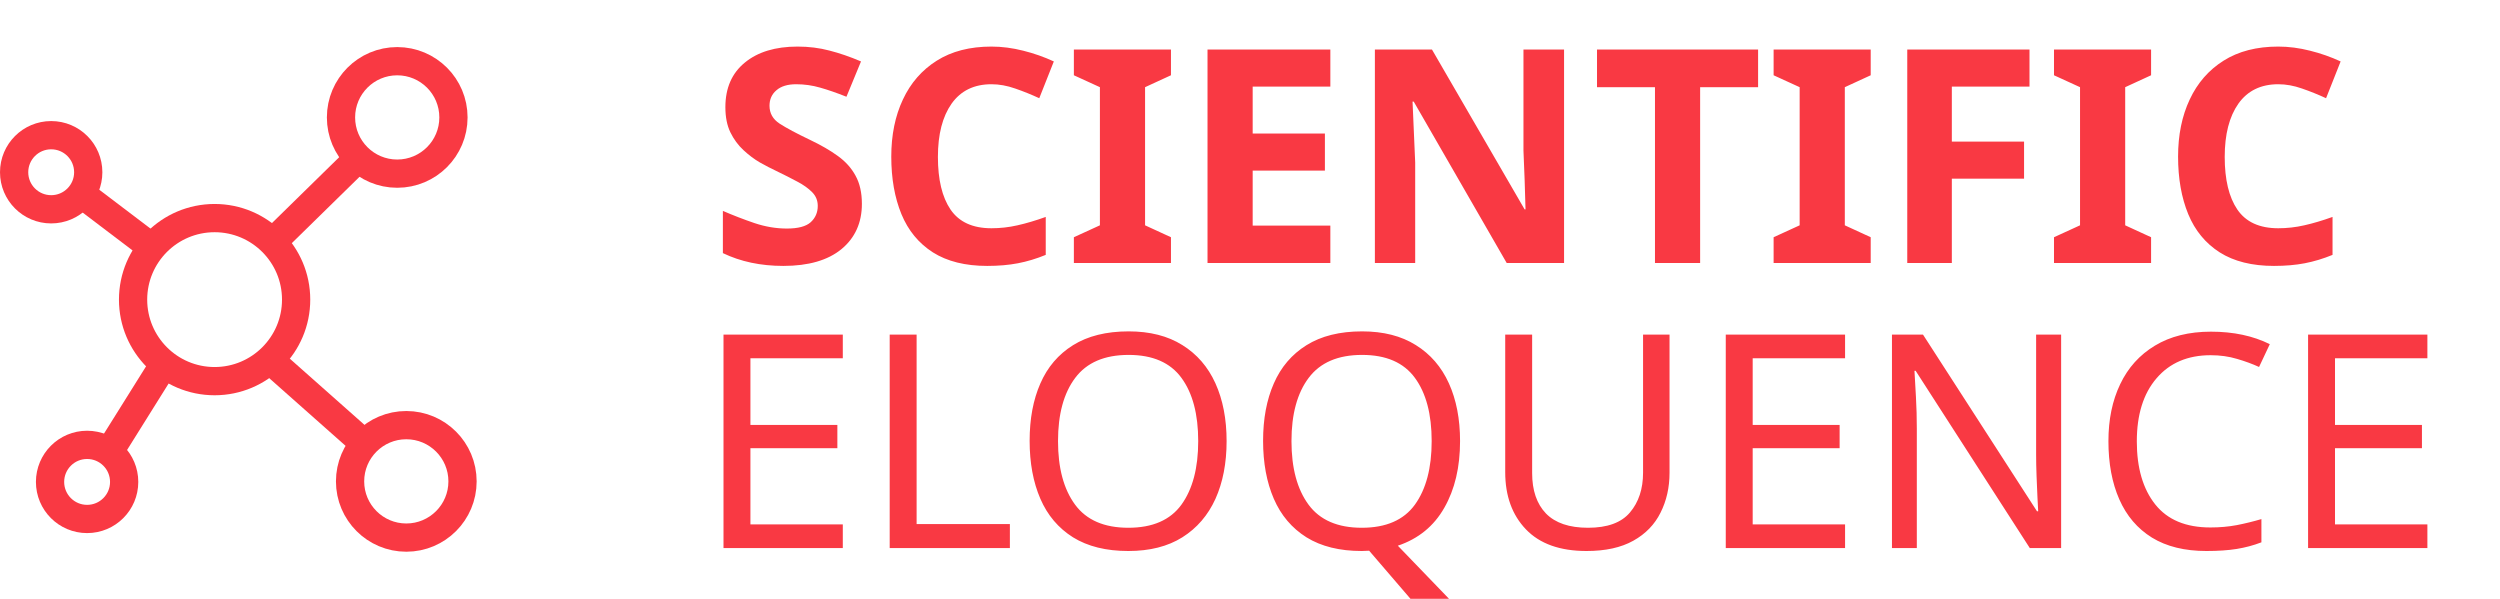
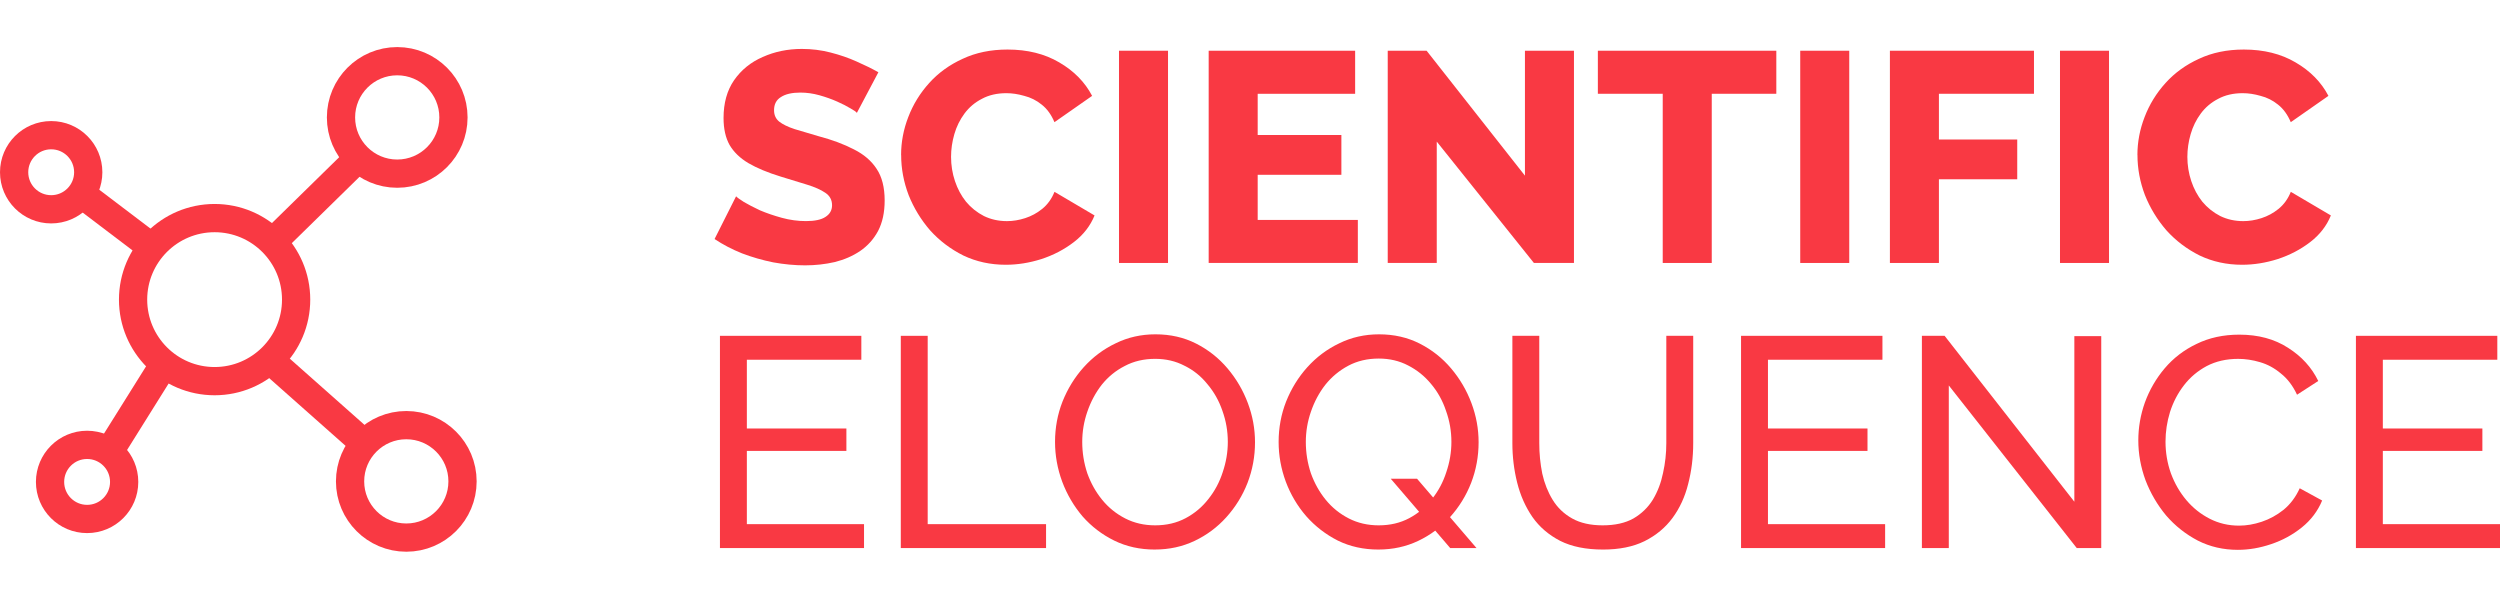
<svg xmlns="http://www.w3.org/2000/svg" xmlns:xlink="http://www.w3.org/1999/xlink" width="265.54mm" height="63.601mm" viewBox="0 0 265.54 63.601" version="1.1" id="svg8">
  <defs id="defs2">
    <linearGradient id="linearGradient1305">
      <stop style="stop-color:#02086b;stop-opacity:1" offset="0" id="stop1301" />
      <stop style="stop-color:#334195;stop-opacity:1" offset="1" id="stop1303" />
    </linearGradient>
    <marker orient="auto" refY="0" refX="0" id="marker10594" style="overflow:visible">
      <path id="path10592" d="M 0,0 5,-5 -12.5,0 5,5 Z" style="fill:#000000;fill-opacity:1;fill-rule:evenodd;stroke:#000000;stroke-width:1pt;stroke-opacity:1" transform="matrix(0.8,0,0,0.8,10,0)" />
    </marker>
    <marker orient="auto" refY="0" refX="0" id="marker10416" style="overflow:visible">
      <path id="path10414" d="M 0,0 5,-5 -12.5,0 5,5 Z" style="fill:#000000;fill-opacity:1;fill-rule:evenodd;stroke:#000000;stroke-width:1pt;stroke-opacity:1" transform="matrix(0.8,0,0,0.8,10,0)" />
    </marker>
    <marker orient="auto" refY="0" refX="0" id="marker10244" style="overflow:visible">
      <path id="path10242" d="M 0,0 5,-5 -12.5,0 5,5 Z" style="fill:#000000;fill-opacity:1;fill-rule:evenodd;stroke:#000000;stroke-width:1pt;stroke-opacity:1" transform="matrix(0.8,0,0,0.8,10,0)" />
    </marker>
    <marker orient="auto" refY="0" refX="0" id="marker10078" style="overflow:visible">
      <path id="path10076" d="M 0,0 5,-5 -12.5,0 5,5 Z" style="fill:#000000;fill-opacity:1;fill-rule:evenodd;stroke:#000000;stroke-width:1pt;stroke-opacity:1" transform="matrix(0.8,0,0,0.8,10,0)" />
    </marker>
    <marker orient="auto" refY="0" refX="0" id="marker10068" style="overflow:visible">
      <path id="path10066" d="M 0,0 5,-5 -12.5,0 5,5 Z" style="fill:#000000;fill-opacity:1;fill-rule:evenodd;stroke:#000000;stroke-width:1pt;stroke-opacity:1" transform="matrix(0.8,0,0,0.8,10,0)" />
    </marker>
    <marker style="overflow:visible" id="marker9896" refX="0" refY="0" orient="auto">
      <path transform="matrix(-0.8,0,0,-0.8,-10,0)" style="fill:#000000;fill-opacity:1;fill-rule:evenodd;stroke:#000000;stroke-width:1pt;stroke-opacity:1" d="M 0,0 5,-5 -12.5,0 5,5 Z" id="path9894" />
    </marker>
    <marker style="overflow:visible" id="marker9742" refX="0" refY="0" orient="auto">
      <path transform="matrix(-0.8,0,0,-0.8,-10,0)" style="fill:#000000;fill-opacity:1;fill-rule:evenodd;stroke:#000000;stroke-width:1pt;stroke-opacity:1" d="M 0,0 5,-5 -12.5,0 5,5 Z" id="path9740" />
    </marker>
    <marker style="overflow:visible" id="marker9594" refX="0" refY="0" orient="auto">
      <path transform="matrix(-0.8,0,0,-0.8,-10,0)" style="fill:#000000;fill-opacity:1;fill-rule:evenodd;stroke:#000000;stroke-width:1pt;stroke-opacity:1" d="M 0,0 5,-5 -12.5,0 5,5 Z" id="path9592" />
    </marker>
    <marker style="overflow:visible" id="marker9584" refX="0" refY="0" orient="auto">
      <path transform="matrix(-0.8,0,0,-0.8,-10,0)" style="fill:#000000;fill-opacity:1;fill-rule:evenodd;stroke:#000000;stroke-width:1pt;stroke-opacity:1" d="M 0,0 5,-5 -12.5,0 5,5 Z" id="path9582" />
    </marker>
    <marker style="overflow:visible" id="marker9172" refX="0" refY="0" orient="auto">
      <path transform="matrix(0.8,0,0,0.8,10,0)" style="fill:#000000;fill-opacity:1;fill-rule:evenodd;stroke:#000000;stroke-width:1pt;stroke-opacity:1" d="M 0,0 5,-5 -12.5,0 5,5 Z" id="path9170" />
    </marker>
    <marker style="overflow:visible" id="marker9048" refX="0" refY="0" orient="auto">
      <path transform="matrix(0.8,0,0,0.8,10,0)" style="fill:#000000;fill-opacity:1;fill-rule:evenodd;stroke:#000000;stroke-width:1pt;stroke-opacity:1" d="M 0,0 5,-5 -12.5,0 5,5 Z" id="path9046" />
    </marker>
    <marker style="overflow:visible" id="marker9038" refX="0" refY="0" orient="auto">
      <path transform="matrix(0.8,0,0,0.8,10,0)" style="fill:#000000;fill-opacity:1;fill-rule:evenodd;stroke:#000000;stroke-width:1pt;stroke-opacity:1" d="M 0,0 5,-5 -12.5,0 5,5 Z" id="path9036" />
    </marker>
    <marker style="overflow:visible" id="marker8802" refX="0" refY="0" orient="auto">
      <path transform="matrix(0.8,0,0,0.8,10,0)" style="fill:#000000;fill-opacity:1;fill-rule:evenodd;stroke:#000000;stroke-width:1pt;stroke-opacity:1" d="M 0,0 5,-5 -12.5,0 5,5 Z" id="path8800" />
    </marker>
    <marker style="overflow:visible" id="marker8696" refX="0" refY="0" orient="auto">
      <path transform="matrix(0.8,0,0,0.8,10,0)" style="fill:#000000;fill-opacity:1;fill-rule:evenodd;stroke:#000000;stroke-width:1pt;stroke-opacity:1" d="M 0,0 5,-5 -12.5,0 5,5 Z" id="path8694" />
    </marker>
    <marker style="overflow:visible" id="marker8596" refX="0" refY="0" orient="auto">
      <path transform="matrix(0.8,0,0,0.8,10,0)" style="fill:#000000;fill-opacity:1;fill-rule:evenodd;stroke:#000000;stroke-width:1pt;stroke-opacity:1" d="M 0,0 5,-5 -12.5,0 5,5 Z" id="path8594" />
    </marker>
    <marker style="overflow:visible" id="marker8586" refX="0" refY="0" orient="auto">
      <path transform="matrix(0.8,0,0,0.8,10,0)" style="fill:#000000;fill-opacity:1;fill-rule:evenodd;stroke:#000000;stroke-width:1pt;stroke-opacity:1" d="M 0,0 5,-5 -12.5,0 5,5 Z" id="path8584" />
    </marker>
    <marker style="overflow:visible" id="marker8480" refX="0" refY="0" orient="auto">
      <path transform="matrix(0.8,0,0,0.8,10,0)" style="fill:#000000;fill-opacity:1;fill-rule:evenodd;stroke:#000000;stroke-width:1pt;stroke-opacity:1" d="M 0,0 5,-5 -12.5,0 5,5 Z" id="path8478" />
    </marker>
    <marker style="overflow:visible" id="marker8392" refX="0" refY="0" orient="auto">
      <path transform="matrix(0.8,0,0,0.8,10,0)" style="fill:#000000;fill-opacity:1;fill-rule:evenodd;stroke:#000000;stroke-width:1pt;stroke-opacity:1" d="M 0,0 5,-5 -12.5,0 5,5 Z" id="path8390" />
    </marker>
    <marker style="overflow:visible" id="marker8310" refX="0" refY="0" orient="auto">
      <path transform="matrix(0.8,0,0,0.8,10,0)" style="fill:#000000;fill-opacity:1;fill-rule:evenodd;stroke:#000000;stroke-width:1pt;stroke-opacity:1" d="M 0,0 5,-5 -12.5,0 5,5 Z" id="path8308" />
    </marker>
    <marker style="overflow:visible" id="marker8300" refX="0" refY="0" orient="auto">
      <path transform="matrix(0.8,0,0,0.8,10,0)" style="fill:#000000;fill-opacity:1;fill-rule:evenodd;stroke:#000000;stroke-width:1pt;stroke-opacity:1" d="M 0,0 5,-5 -12.5,0 5,5 Z" id="path8298" />
    </marker>
    <marker style="overflow:visible" id="marker8212" refX="0" refY="0" orient="auto">
      <path transform="matrix(0.8,0,0,0.8,10,0)" style="fill:#000000;fill-opacity:1;fill-rule:evenodd;stroke:#000000;stroke-width:1pt;stroke-opacity:1" d="M 0,0 5,-5 -12.5,0 5,5 Z" id="path8210" />
    </marker>
    <marker style="overflow:visible" id="marker8142" refX="0" refY="0" orient="auto">
      <path transform="matrix(0.8,0,0,0.8,10,0)" style="fill:#000000;fill-opacity:1;fill-rule:evenodd;stroke:#000000;stroke-width:1pt;stroke-opacity:1" d="M 0,0 5,-5 -12.5,0 5,5 Z" id="path8140" />
    </marker>
    <marker style="overflow:visible" id="marker8078" refX="0" refY="0" orient="auto">
      <path transform="matrix(0.8,0,0,0.8,10,0)" style="fill:#000000;fill-opacity:1;fill-rule:evenodd;stroke:#000000;stroke-width:1pt;stroke-opacity:1" d="M 0,0 5,-5 -12.5,0 5,5 Z" id="path8076" />
    </marker>
    <marker style="overflow:visible" id="marker8068" refX="0" refY="0" orient="auto">
      <path transform="matrix(0.8,0,0,0.8,10,0)" style="fill:#000000;fill-opacity:1;fill-rule:evenodd;stroke:#000000;stroke-width:1pt;stroke-opacity:1" d="M 0,0 5,-5 -12.5,0 5,5 Z" id="path8066" />
    </marker>
    <marker style="overflow:visible" id="marker7998" refX="0" refY="0" orient="auto">
      <path transform="matrix(0.8,0,0,0.8,10,0)" style="fill:#000000;fill-opacity:1;fill-rule:evenodd;stroke:#000000;stroke-width:1pt;stroke-opacity:1" d="M 0,0 5,-5 -12.5,0 5,5 Z" id="path7996" />
    </marker>
    <marker style="overflow:visible" id="marker7946" refX="0" refY="0" orient="auto">
      <path transform="matrix(0.8,0,0,0.8,10,0)" style="fill:#000000;fill-opacity:1;fill-rule:evenodd;stroke:#000000;stroke-width:1pt;stroke-opacity:1" d="M 0,0 5,-5 -12.5,0 5,5 Z" id="path7944" />
    </marker>
    <marker style="overflow:visible" id="marker7900" refX="0" refY="0" orient="auto">
      <path transform="matrix(0.8,0,0,0.8,10,0)" style="fill:#000000;fill-opacity:1;fill-rule:evenodd;stroke:#000000;stroke-width:1pt;stroke-opacity:1" d="M 0,0 5,-5 -12.5,0 5,5 Z" id="path7898" />
    </marker>
    <marker style="overflow:visible" id="marker7860" refX="0" refY="0" orient="auto">
      <path transform="matrix(0.8,0,0,0.8,10,0)" style="fill:#000000;fill-opacity:1;fill-rule:evenodd;stroke:#000000;stroke-width:1pt;stroke-opacity:1" d="M 0,0 5,-5 -12.5,0 5,5 Z" id="path7858" />
    </marker>
    <linearGradient id="linearGradient6515">
      <stop style="stop-color:#da0000;stop-opacity:1" offset="0" id="stop6511" />
      <stop style="stop-color:#00bca0;stop-opacity:1" offset="1" id="stop6513" />
    </linearGradient>
    <linearGradient xlink:href="#linearGradient6515" id="linearGradient6545" gradientUnits="userSpaceOnUse" x1="2.646" y1="188.521" x2="82.021" y2="114.438" gradientTransform="translate(-0.8652851,0.04677217)" />
    <linearGradient xlink:href="#linearGradient6515" id="linearGradient6549" gradientUnits="userSpaceOnUse" x1="2.646" y1="188.521" x2="82.021" y2="114.438" />
    <linearGradient xlink:href="#linearGradient6515" id="linearGradient6551" gradientUnits="userSpaceOnUse" x1="2.646" y1="188.521" x2="82.021" y2="114.438" />
    <linearGradient xlink:href="#linearGradient6515" id="linearGradient6553" gradientUnits="userSpaceOnUse" x1="2.646" y1="188.521" x2="82.021" y2="114.438" gradientTransform="translate(-0.8652851,0.04677217)" />
    <linearGradient xlink:href="#linearGradient1305" id="linearGradient1309" gradientUnits="userSpaceOnUse" x1="1.6486812e-14" y1="217.625" x2="63.5" y2="159.417" />
    <linearGradient xlink:href="#linearGradient1305" id="linearGradient1315" gradientUnits="userSpaceOnUse" x1="3.969" y1="212.333" x2="47.625" y2="170" />
  </defs>
  <g id="layer1" transform="translate(-580.7749,-185.9679)">
    <flowRoot xml:space="preserve" id="flowRoot10972" style="font-style:normal;font-weight:normal;font-size:40px;line-height:1.25;font-family:sans-serif;letter-spacing:0px;word-spacing:0px;fill:#000000;fill-opacity:1;stroke:none" transform="scale(0.2645833)">
      <flowRegion id="flowRegion10974">
        <rect id="rect10976" width="1160" height="400" x="-120" y="922.52" />
      </flowRegion>
      <flowPara id="flowPara10978" />
    </flowRoot>
    <g transform="translate(-1.058332,106.8739)" id="g1932-0">
      <flowRoot style="font-style:normal;font-variant:normal;font-weight:normal;font-stretch:normal;font-size:40px;line-height:1.25;font-family:helvetica;-inkscape-font-specification:helvetica;letter-spacing:0px;word-spacing:0px;fill:#000000;fill-opacity:1;stroke:none" id="flowRoot1376" xml:space="preserve">
        <flowRegion id="flowRegion1378">
          <rect y="-56.629" x="1101.112" height="800" width="800" id="rect1380" />
        </flowRegion>
        <flowPara id="flowPara1382" />
      </flowRoot>
    </g>
    <g id="g1429" transform="translate(-52.15979,-307.1648)">
      <g id="g1697" transform="matrix(0.8679351,0,0,0.8679351,349.0798,157.3424)" style="stroke:#f93943;stroke-width:3.456;stroke-miterlimit:4;stroke-dasharray:none;stroke-opacity:1">
-         <circle style="opacity:1;fill:none;fill-opacity:1;stroke:#f93943;stroke-width:3.456;stroke-miterlimit:4;stroke-dasharray:none;stroke-opacity:1" id="path1567-1-6-9-4" cx="375.658" cy="401.254" r="6.881" />
-         <circle style="opacity:1;fill:none;fill-opacity:1;stroke:#f93943;stroke-width:3.456;stroke-miterlimit:4;stroke-dasharray:none;stroke-opacity:1" id="path1567-1-0-7-4-3" cx="376.768" cy="445.793" r="6.881" />
-         <circle style="opacity:1;fill:none;fill-opacity:1;stroke:#f93943;stroke-width:3.456;stroke-miterlimit:4;stroke-dasharray:none;stroke-opacity:1" id="path1567-1-0-5-5-7-0" cx="337.706" cy="445.86" r="4.535" />
-         <circle style="opacity:1;fill:none;fill-opacity:1;stroke:#f93943;stroke-width:3.456;stroke-miterlimit:4;stroke-dasharray:none;stroke-opacity:1" id="path1567-1-0-5-1-3-8-7" cx="333.31" cy="407.963" r="4.535" />
+         <path style="opacity:1;fill:none;fill-opacity:1;stroke:#f93943;stroke-width:3.456;stroke-miterlimit:4;stroke-dasharray:none;stroke-opacity:1" d="m 382.539,401.254 a 6.881,6.881 0 0 1 -6.881,6.881 6.881,6.881 0 0 1 -6.881,-6.881 6.881,6.881 0 0 1 6.881,-6.881 6.881,6.881 0 0 1 6.881,6.881 z" id="path1567-1-6-9-4" />
+         <path style="opacity:1;fill:none;fill-opacity:1;stroke:#f93943;stroke-width:3.456;stroke-miterlimit:4;stroke-dasharray:none;stroke-opacity:1" d="m 383.649,445.793 a 6.881,6.881 0 0 1 -6.881,6.881 6.881,6.881 0 0 1 -6.881,-6.881 6.881,6.881 0 0 1 6.881,-6.881 6.881,6.881 0 0 1 6.881,6.881 z" id="path1567-1-0-7-4-3" />
+         <path style="opacity:1;fill:none;fill-opacity:1;stroke:#f93943;stroke-width:3.456;stroke-miterlimit:4;stroke-dasharray:none;stroke-opacity:1" d="m 342.241,445.86 a 4.535,4.535 0 0 1 -4.535,4.535 4.535,4.535 0 0 1 -4.535,-4.535 4.535,4.535 0 0 1 4.535,-4.535 4.535,4.535 0 0 1 4.535,4.535 z" id="path1567-1-0-5-5-7-0" />
+         <path style="opacity:1;fill:none;fill-opacity:1;stroke:#f93943;stroke-width:3.456;stroke-miterlimit:4;stroke-dasharray:none;stroke-opacity:1" d="m 337.845,407.963 a 4.535,4.535 0 0 1 -4.535,4.535 4.535,4.535 0 0 1 -4.535,-4.535 4.535,4.535 0 0 1 4.535,-4.535 4.535,4.535 0 0 1 4.535,4.535 z" id="path1567-1-0-5-1-3-8-7" />
        <path style="fill:#44aa00;stroke:#f93943;stroke-width:3.456;stroke-linecap:butt;stroke-linejoin:miter;stroke-miterlimit:4;stroke-dasharray:none;stroke-opacity:1" d="m 345.017,416.689 -7.673,-5.821" id="path1646-5-4-8" />
-         <circle style="opacity:1;fill:none;fill-opacity:1;stroke:#f93943;stroke-width:3.456;stroke-miterlimit:4;stroke-dasharray:none;stroke-opacity:1" id="path1567-6-5-6" cx="353.309" cy="423.551" r="9.977" />
+         <path style="opacity:1;fill:none;fill-opacity:1;stroke:#f93943;stroke-width:3.456;stroke-miterlimit:4;stroke-dasharray:none;stroke-opacity:1" d="m 363.286,423.551 a 9.977,9.977 0 0 1 -9.977,9.977 9.977,9.977 0 0 1 -9.977,-9.977 9.977,9.977 0 0 1 9.977,-9.977 9.977,9.977 0 0 1 9.977,9.977 z" id="path1567-6-5-6" />
        <path style="fill:#44aa00;stroke:#f93943;stroke-width:3.456;stroke-linecap:butt;stroke-linejoin:miter;stroke-miterlimit:4;stroke-dasharray:none;stroke-opacity:1" d="M 371.475,441.031 359.833,430.712" id="path1646-0-2-0-8" />
        <path style="fill:#44aa00;stroke:#f93943;stroke-width:3.456;stroke-linecap:butt;stroke-linejoin:miter;stroke-miterlimit:4;stroke-dasharray:none;stroke-opacity:1" d="m 371.21,405.939 -11.113,10.887" id="path1646-0-8-9-3-8" />
        <path style="fill:#44aa00;stroke:#f93943;stroke-width:3.456;stroke-linecap:butt;stroke-linejoin:miter;stroke-miterlimit:4;stroke-dasharray:none;stroke-opacity:1" d="m 346.869,431.859 -6.122,9.79" id="path1646-0-8-5-1-6-4" />
      </g>
      <g id="g309-6-3" transform="matrix(0.9999955,0,0,0.9999955,618.8608,-0.780874)" style="fill:#f93943;fill-opacity:1">
-         <text id="text1819-6-7-8-35-3-1-1" y="521.847" x="89.401" style="font-style:normal;font-variant:normal;font-weight:bold;font-stretch:normal;font-size:10.583px;line-height:1.25;font-family:'Open Sans';-inkscape-font-specification:'Open Sans Bold';letter-spacing:0px;word-spacing:0px;fill:#f93943;fill-opacity:1;stroke:none;stroke-width:0.265" xml:space="preserve">
-           <tspan style="font-style:normal;font-variant:normal;font-weight:800;font-stretch:normal;font-size:31.75px;font-family:Raleway;-inkscape-font-specification:'Raleway Ultra-Bold';fill:#f93943;fill-opacity:1;stroke-width:0.265" y="521.847" x="89.401" id="tspan1817-2-2-7-62-6-5-4">SCIENTIFIC</tspan>
-         </text>
-         <text id="text1819-5-8-4-0-9-7-5-9" y="552.129" x="87.845" style="font-style:normal;font-variant:normal;font-weight:normal;font-stretch:normal;font-size:10.583px;line-height:1.25;font-family:helvetica;-inkscape-font-specification:helvetica;letter-spacing:0px;word-spacing:0px;fill:#f93943;fill-opacity:1;stroke:none;stroke-width:0.265" xml:space="preserve">
-           <tspan style="font-style:normal;font-variant:normal;font-weight:500;font-stretch:normal;font-size:31.75px;font-family:Raleway;-inkscape-font-specification:'Raleway Medium';fill:#f93943;fill-opacity:1;stroke-width:0.265" y="552.129" x="87.845" id="tspan1817-8-4-0-4-1-5-4-2">ELOQUENCE</tspan>
-         </text>
+         <g aria-label="SCIENTIFIC" style="font-style:normal;font-variant:normal;font-weight:bold;font-stretch:normal;font-size:10.583px;line-height:1.25;font-family:'Open Sans';-inkscape-font-specification:'Open Sans Bold';letter-spacing:0px;word-spacing:0px;fill:#f93943;fill-opacity:1;stroke:none;stroke-width:0.265" id="text1819-6-7-8-35-3-1-1">
+           <path d="m 105.086,505.908 q -0.095,-0.159 -0.667,-0.476 -0.572,-0.349 -1.429,-0.73 -0.857,-0.381 -1.873,-0.667 -1.016,-0.286 -2.032,-0.286 -1.333,0 -2.064,0.476 -0.73,0.445 -0.73,1.397 0,0.762 0.54,1.206 0.572,0.445 1.619,0.794 1.048,0.318 2.572,0.762 2.159,0.572 3.747,1.397 1.587,0.794 2.413,2.064 0.857,1.27 0.857,3.365 0,1.905 -0.699,3.239 -0.699,1.302 -1.905,2.127 -1.175,0.794 -2.699,1.175 -1.524,0.349 -3.143,0.349 -1.651,0 -3.397,-0.318 -1.714,-0.349 -3.302,-0.953 -1.587,-0.635 -2.921,-1.524 l 2.286,-4.54 q 0.127,0.159 0.826,0.603 0.699,0.413 1.714,0.889 1.048,0.445 2.318,0.794 1.27,0.349 2.572,0.349 1.397,0 2.064,-0.445 0.699,-0.445 0.699,-1.238 0,-0.857 -0.73,-1.333 -0.699,-0.476 -1.937,-0.857 -1.206,-0.381 -2.794,-0.857 -2.064,-0.635 -3.429,-1.429 -1.333,-0.794 -2,-1.937 -0.635,-1.143 -0.635,-2.857 0,-2.381 1.111,-4 1.143,-1.651 3.048,-2.477 1.905,-0.857 4.159,-0.857 1.587,0 3.048,0.381 1.492,0.381 2.762,0.953 1.302,0.572 2.318,1.143 z" style="font-style:normal;font-variant:normal;font-weight:800;font-stretch:normal;font-size:31.75px;font-family:Raleway;-inkscape-font-specification:'Raleway Ultra-Bold';fill:#f93943;fill-opacity:1;stroke-width:0.265" id="path1243" />
+           <path d="m 109.785,510.385 q 0,-2.064 0.762,-4.032 0.762,-2 2.223,-3.619 1.46,-1.619 3.556,-2.572 2.095,-0.984 4.763,-0.984 3.175,0 5.493,1.365 2.349,1.365 3.493,3.556 l -4,2.794 q -0.508,-1.206 -1.365,-1.873 -0.826,-0.667 -1.841,-0.921 -0.984,-0.286 -1.905,-0.286 -1.492,0 -2.603,0.603 -1.111,0.572 -1.841,1.556 -0.73,0.984 -1.079,2.191 -0.349,1.206 -0.349,2.413 0,1.333 0.413,2.572 0.413,1.238 1.175,2.191 0.794,0.953 1.905,1.524 1.111,0.54 2.445,0.54 0.953,0 1.937,-0.318 0.984,-0.318 1.81,-0.984 0.857,-0.699 1.302,-1.81 l 4.255,2.508 q -0.667,1.651 -2.191,2.826 -1.524,1.175 -3.461,1.81 -1.905,0.603 -3.778,0.603 -2.445,0 -4.508,-0.984 -2.032,-1.016 -3.524,-2.667 -1.46,-1.683 -2.286,-3.747 -0.794,-2.095 -0.794,-4.255 z" style="font-style:normal;font-variant:normal;font-weight:800;font-stretch:normal;font-size:31.75px;font-family:Raleway;-inkscape-font-specification:'Raleway Ultra-Bold';fill:#f93943;fill-opacity:1;stroke-width:0.265" id="path1245" />
+           <path d="m 132.93,521.847 v -22.543 h 5.207 v 22.543 z" style="font-style:normal;font-variant:normal;font-weight:800;font-stretch:normal;font-size:31.75px;font-family:Raleway;-inkscape-font-specification:'Raleway Ultra-Bold';fill:#f93943;fill-opacity:1;stroke-width:0.265" id="path1247" />
+           <path d="m 158.299,517.275 v 4.572 H 142.455 v -22.543 h 15.557 v 4.572 h -10.351 v 4.381 h 8.89 v 4.223 h -8.89 v 4.794 z" style="font-style:normal;font-variant:normal;font-weight:800;font-stretch:normal;font-size:31.75px;font-family:Raleway;-inkscape-font-specification:'Raleway Ultra-Bold';fill:#f93943;fill-opacity:1;stroke-width:0.265" id="path1249" />
+           <path d="m 166.681,508.956 v 12.89 h -5.207 v -22.543 h 4.128 l 10.446,13.271 v -13.271 h 5.207 v 22.543 h -4.255 z" style="font-style:normal;font-variant:normal;font-weight:800;font-stretch:normal;font-size:31.75px;font-family:Raleway;-inkscape-font-specification:'Raleway Ultra-Bold';fill:#f93943;fill-opacity:1;stroke-width:0.265" id="path1251" />
+           <path d="m 202.748,503.876 h -6.858 v 17.971 h -5.207 v -17.971 h -6.89 v -4.572 h 18.955 z" style="font-style:normal;font-variant:normal;font-weight:800;font-stretch:normal;font-size:31.75px;font-family:Raleway;-inkscape-font-specification:'Raleway Ultra-Bold';fill:#f93943;fill-opacity:1;stroke-width:0.265" id="path1253" />
+           <path d="m 205.288,521.847 v -22.543 h 5.207 v 22.543 z" style="font-style:normal;font-variant:normal;font-weight:800;font-stretch:normal;font-size:31.75px;font-family:Raleway;-inkscape-font-specification:'Raleway Ultra-Bold';fill:#f93943;fill-opacity:1;stroke-width:0.265" id="path1255" />
+           <path d="m 214.813,521.847 v -22.543 h 15.303 v 4.572 h -10.097 v 4.858 h 8.319 v 4.223 h -8.319 v 8.89 z" style="font-style:normal;font-variant:normal;font-weight:800;font-stretch:normal;font-size:31.75px;font-family:Raleway;-inkscape-font-specification:'Raleway Ultra-Bold';fill:#f93943;fill-opacity:1;stroke-width:0.265" id="path1257" />
+           <path d="m 232.879,521.847 v -22.543 h 5.207 v 22.543 z" style="font-style:normal;font-variant:normal;font-weight:800;font-stretch:normal;font-size:31.75px;font-family:Raleway;-inkscape-font-specification:'Raleway Ultra-Bold';fill:#f93943;fill-opacity:1;stroke-width:0.265" id="path1259" />
+           <path d="m 241.102,510.385 q 0,-2.064 0.762,-4.032 0.762,-2 2.223,-3.619 1.46,-1.619 3.556,-2.572 2.095,-0.984 4.763,-0.984 3.175,0 5.493,1.365 2.349,1.365 3.493,3.556 l -4,2.794 q -0.508,-1.206 -1.365,-1.873 -0.826,-0.667 -1.841,-0.921 -0.984,-0.286 -1.905,-0.286 -1.492,0 -2.603,0.603 -1.111,0.572 -1.841,1.556 -0.73,0.984 -1.079,2.191 -0.349,1.206 -0.349,2.413 0,1.333 0.413,2.572 0.413,1.238 1.175,2.191 0.794,0.953 1.905,1.524 1.111,0.54 2.445,0.54 0.953,0 1.937,-0.318 0.984,-0.318 1.81,-0.984 0.857,-0.699 1.302,-1.81 l 4.255,2.508 q -0.667,1.651 -2.191,2.826 -1.524,1.175 -3.461,1.81 -1.905,0.603 -3.778,0.603 -2.445,0 -4.508,-0.984 -2.032,-1.016 -3.524,-2.667 -1.46,-1.683 -2.286,-3.747 -0.794,-2.095 -0.794,-4.255 z" style="font-style:normal;font-variant:normal;font-weight:800;font-stretch:normal;font-size:31.75px;font-family:Raleway;-inkscape-font-specification:'Raleway Ultra-Bold';fill:#f93943;fill-opacity:1;stroke-width:0.265" id="path1261" />
+         </g>
+         <g aria-label="ELOQUENCE" style="font-style:normal;font-variant:normal;font-weight:normal;font-stretch:normal;font-size:10.583px;line-height:1.25;font-family:helvetica;-inkscape-font-specification:helvetica;letter-spacing:0px;word-spacing:0px;fill:#f93943;fill-opacity:1;stroke:none;stroke-width:0.265" id="text1819-5-8-4-0-9-7-5-9">
+           <path d="m 105.848,549.589 v 2.54 H 90.544 v -22.543 h 15.018 v 2.54 H 93.402 v 7.303 h 10.573 v 2.381 H 93.402 v 7.779 z" style="font-style:normal;font-variant:normal;font-weight:500;font-stretch:normal;font-size:31.75px;font-family:Raleway;-inkscape-font-specification:'Raleway Medium';fill:#f93943;fill-opacity:1;stroke-width:0.265" id="path1264" />
+           <path d="m 109.753,552.129 v -22.543 h 2.857 v 20.003 h 12.573 v 2.54 z" style="font-style:normal;font-variant:normal;font-weight:500;font-stretch:normal;font-size:31.75px;font-family:Raleway;-inkscape-font-specification:'Raleway Medium';fill:#f93943;fill-opacity:1;stroke-width:0.265" id="path1266" />
+           <path d="m 136.74,552.287 q -2.381,0 -4.318,-0.953 -1.937,-0.953 -3.365,-2.572 -1.397,-1.651 -2.159,-3.683 -0.762,-2.064 -0.762,-4.223 0,-2.254 0.794,-4.286 0.826,-2.064 2.254,-3.651 1.46,-1.619 3.397,-2.54 1.937,-0.953 4.223,-0.953 2.381,0 4.318,0.984 1.937,0.984 3.334,2.635 1.397,1.651 2.159,3.683 0.762,2.032 0.762,4.159 0,2.254 -0.794,4.318 -0.794,2.032 -2.254,3.651 -1.429,1.587 -3.365,2.508 -1.937,0.921 -4.223,0.921 z m -7.715,-11.43 q 0,1.714 0.54,3.334 0.572,1.587 1.587,2.826 1.016,1.238 2.445,1.968 1.429,0.73 3.175,0.73 1.81,0 3.239,-0.762 1.429,-0.762 2.413,-2.032 1.016,-1.27 1.524,-2.857 0.54,-1.587 0.54,-3.207 0,-1.714 -0.572,-3.302 -0.54,-1.587 -1.587,-2.826 -1.016,-1.27 -2.445,-1.968 -1.397,-0.73 -3.111,-0.73 -1.81,0 -3.239,0.762 -1.429,0.73 -2.445,2 -0.984,1.27 -1.524,2.857 -0.54,1.556 -0.54,3.207 z" style="font-style:normal;font-variant:normal;font-weight:500;font-stretch:normal;font-size:31.75px;font-family:Raleway;-inkscape-font-specification:'Raleway Medium';fill:#f93943;fill-opacity:1;stroke-width:0.265" id="path1268" />
+           <path d="m 160.489,552.287 q -2.381,0 -4.318,-0.953 -1.937,-0.984 -3.365,-2.603 -1.397,-1.619 -2.159,-3.651 -0.762,-2.064 -0.762,-4.223 0,-2.254 0.794,-4.286 0.826,-2.064 2.254,-3.651 1.46,-1.619 3.397,-2.54 1.937,-0.953 4.223,-0.953 2.381,0 4.318,0.984 1.937,0.984 3.334,2.635 1.397,1.651 2.159,3.683 0.762,2.032 0.762,4.159 0,2.254 -0.794,4.318 -0.794,2.032 -2.254,3.651 -1.429,1.587 -3.365,2.508 -1.937,0.921 -4.223,0.921 z m 0.032,-2.572 q 1.81,0 3.239,-0.762 1.429,-0.762 2.413,-2.032 1.016,-1.27 1.524,-2.857 0.54,-1.587 0.54,-3.207 0,-1.714 -0.572,-3.302 -0.54,-1.619 -1.587,-2.857 -1.016,-1.238 -2.445,-1.968 -1.397,-0.73 -3.111,-0.73 -1.81,0 -3.239,0.762 -1.429,0.762 -2.445,2.032 -0.984,1.27 -1.524,2.857 -0.54,1.556 -0.54,3.207 0,1.714 0.54,3.334 0.572,1.587 1.587,2.826 1.016,1.238 2.445,1.968 1.429,0.73 3.175,0.73 z m 1.27,-4.953 h 2.794 l 6.318,7.366 h -2.794 z" style="font-style:normal;font-variant:normal;font-weight:500;font-stretch:normal;font-size:31.75px;font-family:Raleway;-inkscape-font-specification:'Raleway Medium';fill:#f93943;fill-opacity:1;stroke-width:0.265" id="path1270" />
+           <path d="m 184.333,552.287 q -2.699,0 -4.54,-0.921 -1.841,-0.953 -2.953,-2.54 -1.111,-1.619 -1.619,-3.651 -0.508,-2.032 -0.508,-4.191 v -11.398 h 2.857 v 11.398 q 0,1.651 0.318,3.239 0.349,1.556 1.111,2.794 0.762,1.238 2.064,1.968 1.302,0.73 3.239,0.73 1.968,0 3.27,-0.73 1.302,-0.762 2.064,-2 0.762,-1.27 1.079,-2.826 0.349,-1.556 0.349,-3.175 v -11.398 h 2.857 v 11.398 q 0,2.286 -0.54,4.35 -0.508,2.032 -1.651,3.588 -1.143,1.556 -2.985,2.477 -1.81,0.889 -4.413,0.889 z" style="font-style:normal;font-variant:normal;font-weight:500;font-stretch:normal;font-size:31.75px;font-family:Raleway;-inkscape-font-specification:'Raleway Medium';fill:#f93943;fill-opacity:1;stroke-width:0.265" id="path1272" />
+           <path d="m 214.305,549.589 v 2.54 h -15.303 v -22.543 h 15.018 v 2.54 h -12.16 v 7.303 h 10.573 v 2.381 h -10.573 v 7.779 z" style="font-style:normal;font-variant:normal;font-weight:500;font-stretch:normal;font-size:31.75px;font-family:Raleway;-inkscape-font-specification:'Raleway Medium';fill:#f93943;fill-opacity:1;stroke-width:0.265" id="path1274" />
+           <path d="m 221.068,534.857 v 17.272 h -2.857 v -22.543 h 2.413 l 13.78,17.621 v -17.59 h 2.857 v 22.511 h -2.603 z" style="font-style:normal;font-variant:normal;font-weight:500;font-stretch:normal;font-size:31.75px;font-family:Raleway;-inkscape-font-specification:'Raleway Medium';fill:#f93943;fill-opacity:1;stroke-width:0.265" id="path1276" />
+           <path d="m 241.198,540.699 q 0,-2.064 0.699,-4.032 0.73,-2 2.095,-3.619 1.397,-1.651 3.397,-2.603 2,-0.984 4.54,-0.984 3.016,0 5.175,1.397 2.159,1.365 3.207,3.524 l -2.254,1.46 q -0.667,-1.429 -1.714,-2.254 -1.016,-0.857 -2.223,-1.206 -1.175,-0.349 -2.318,-0.349 -1.873,0 -3.334,0.762 -1.429,0.762 -2.413,2.032 -0.984,1.27 -1.492,2.857 -0.476,1.556 -0.476,3.143 0,1.746 0.572,3.365 0.603,1.619 1.651,2.857 1.048,1.238 2.477,1.968 1.429,0.73 3.111,0.73 1.175,0 2.413,-0.413 1.238,-0.413 2.318,-1.27 1.079,-0.889 1.714,-2.286 l 2.381,1.302 q -0.699,1.683 -2.159,2.857 -1.46,1.175 -3.27,1.778 -1.778,0.603 -3.524,0.603 -2.318,0 -4.255,-0.984 -1.937,-1.016 -3.365,-2.667 -1.397,-1.683 -2.191,-3.747 -0.762,-2.095 -0.762,-4.223 z" style="font-style:normal;font-variant:normal;font-weight:500;font-stretch:normal;font-size:31.75px;font-family:Raleway;-inkscape-font-specification:'Raleway Medium';fill:#f93943;fill-opacity:1;stroke-width:0.265" id="path1278" />
+           <path d="m 279.615,549.589 v 2.54 h -15.303 v -22.543 h 15.018 v 2.54 h -12.16 v 7.303 h 10.573 v 2.381 h -10.573 v 7.779 z" style="font-style:normal;font-variant:normal;font-weight:500;font-stretch:normal;font-size:31.75px;font-family:Raleway;-inkscape-font-specification:'Raleway Medium';fill:#f93943;fill-opacity:1;stroke-width:0.265" id="path1280" />
+         </g>
      </g>
    </g>
  </g>
</svg>
